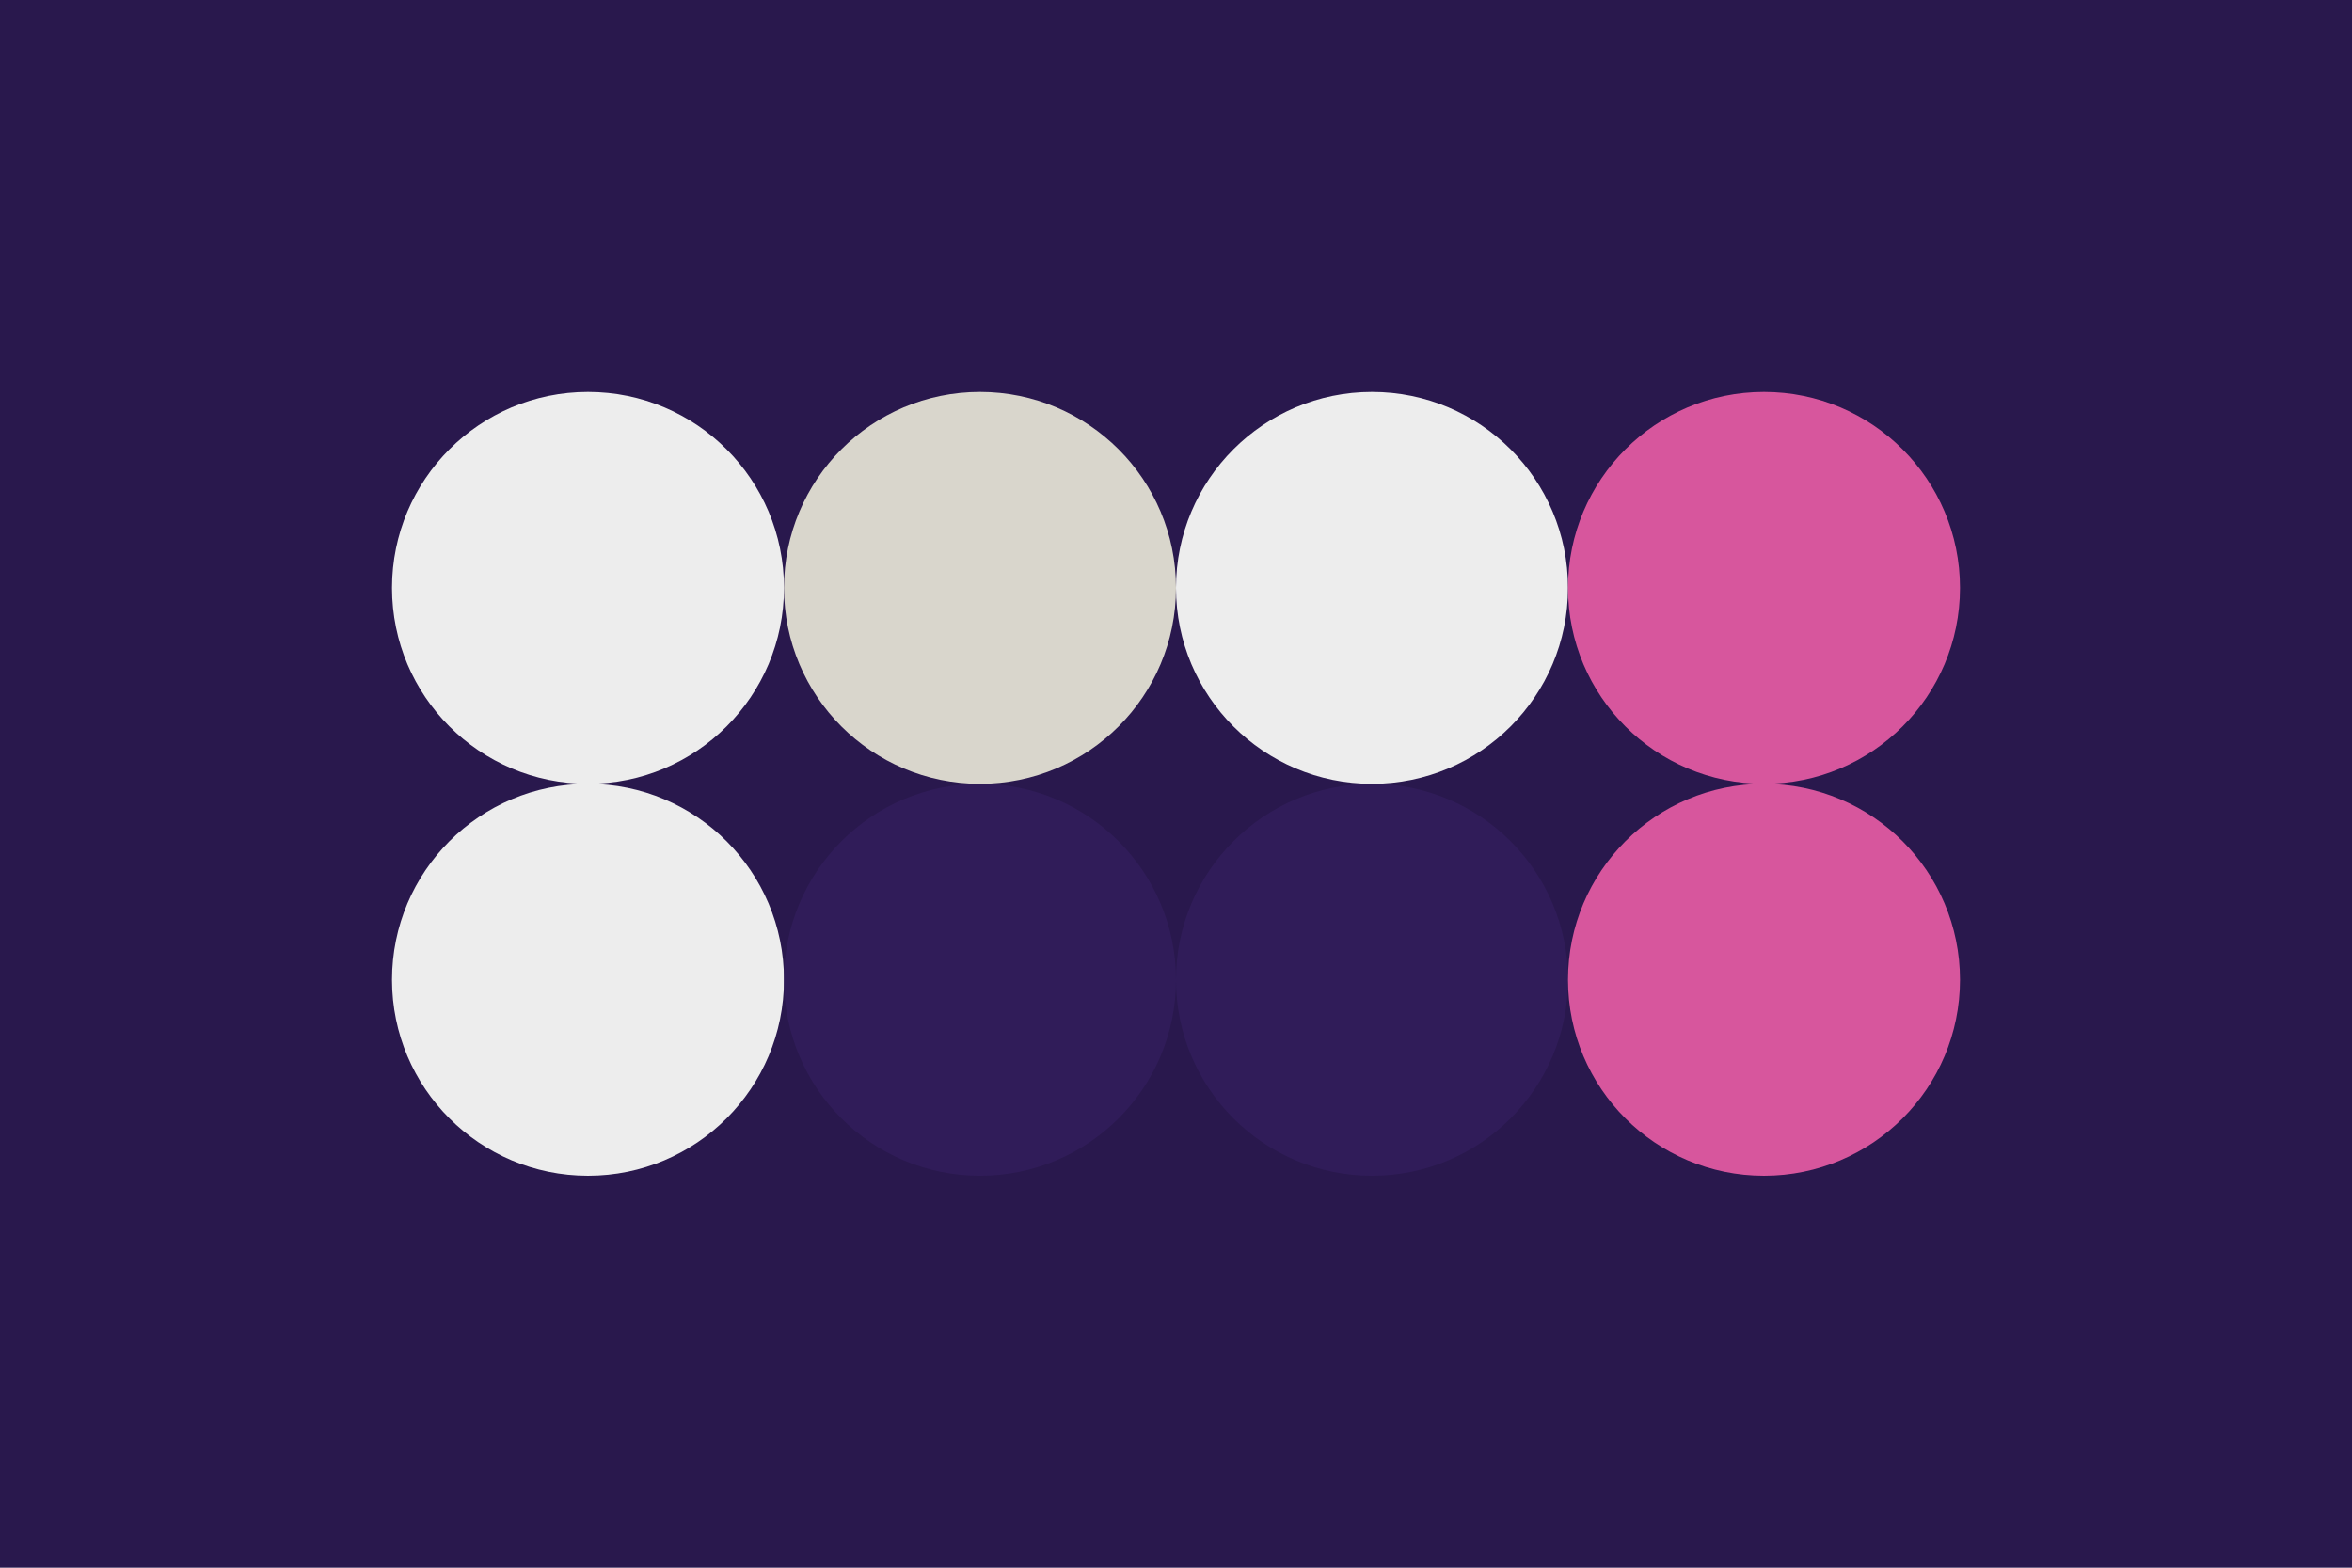
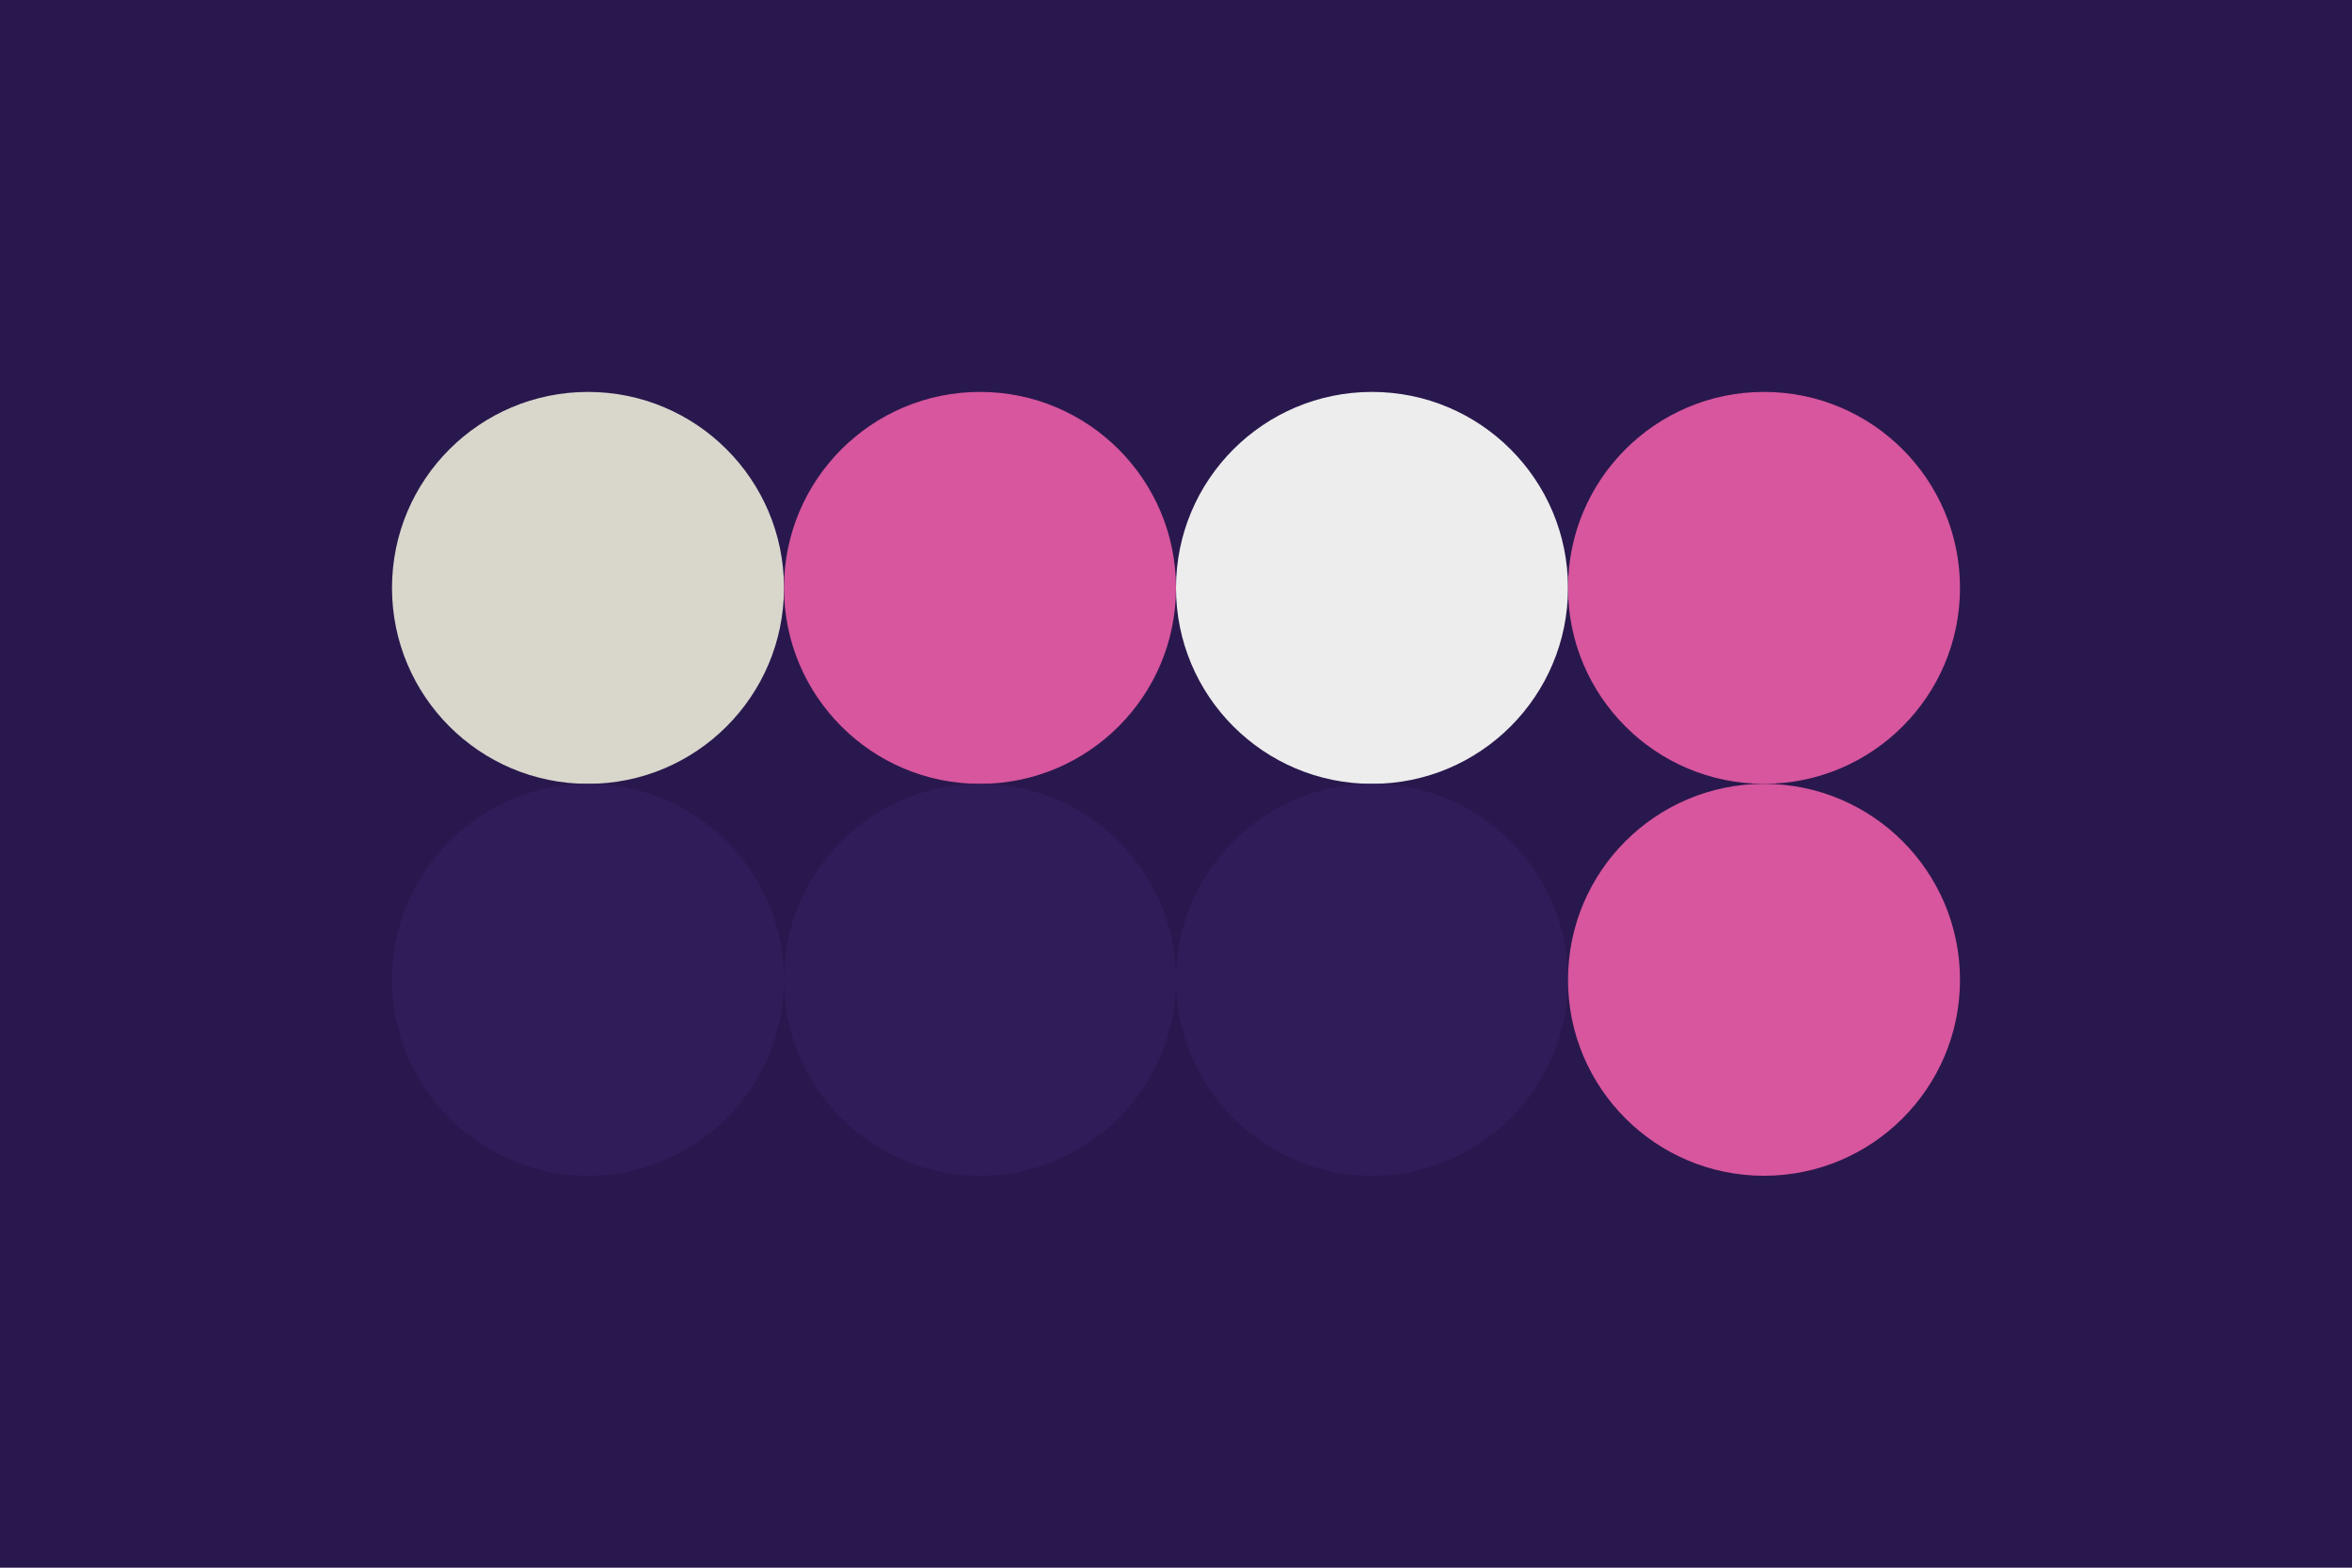
<svg xmlns="http://www.w3.org/2000/svg" width="96px" height="64px" baseProfile="full" version="1.1">
  <rect width="96" height="64" id="background" fill="#29184D" />
-   <circle cx="24" cy="24" r="8" id="f_high" fill="#ededed" />
-   <circle cx="40" cy="24" r="8" id="f_med" fill="#d9d6cc" />
+   <circle cx="24" cy="24" r="8" id="f_high" fill="#d9d6cc" />
+   <circle cx="40" cy="24" r="8" id="f_med" fill="#D7569D" />
  <circle cx="56" cy="24" r="8" id="f_low" fill="#ededed" />
  <circle cx="72" cy="24" r="8" id="f_inv" fill="#D7569D" />
-   <circle cx="24" cy="40" r="8" id="b_high" fill="#ededed" />
+   <circle cx="24" cy="40" r="8" id="b_high" fill="#301C59" />
  <circle cx="40" cy="40" r="8" id="b_med" fill="#301C59" />
  <circle cx="56" cy="40" r="8" id="b_low" fill="#301C59" />
  <circle cx="72" cy="40" r="8" id="b_inv" fill="#D7569D" />
</svg>
